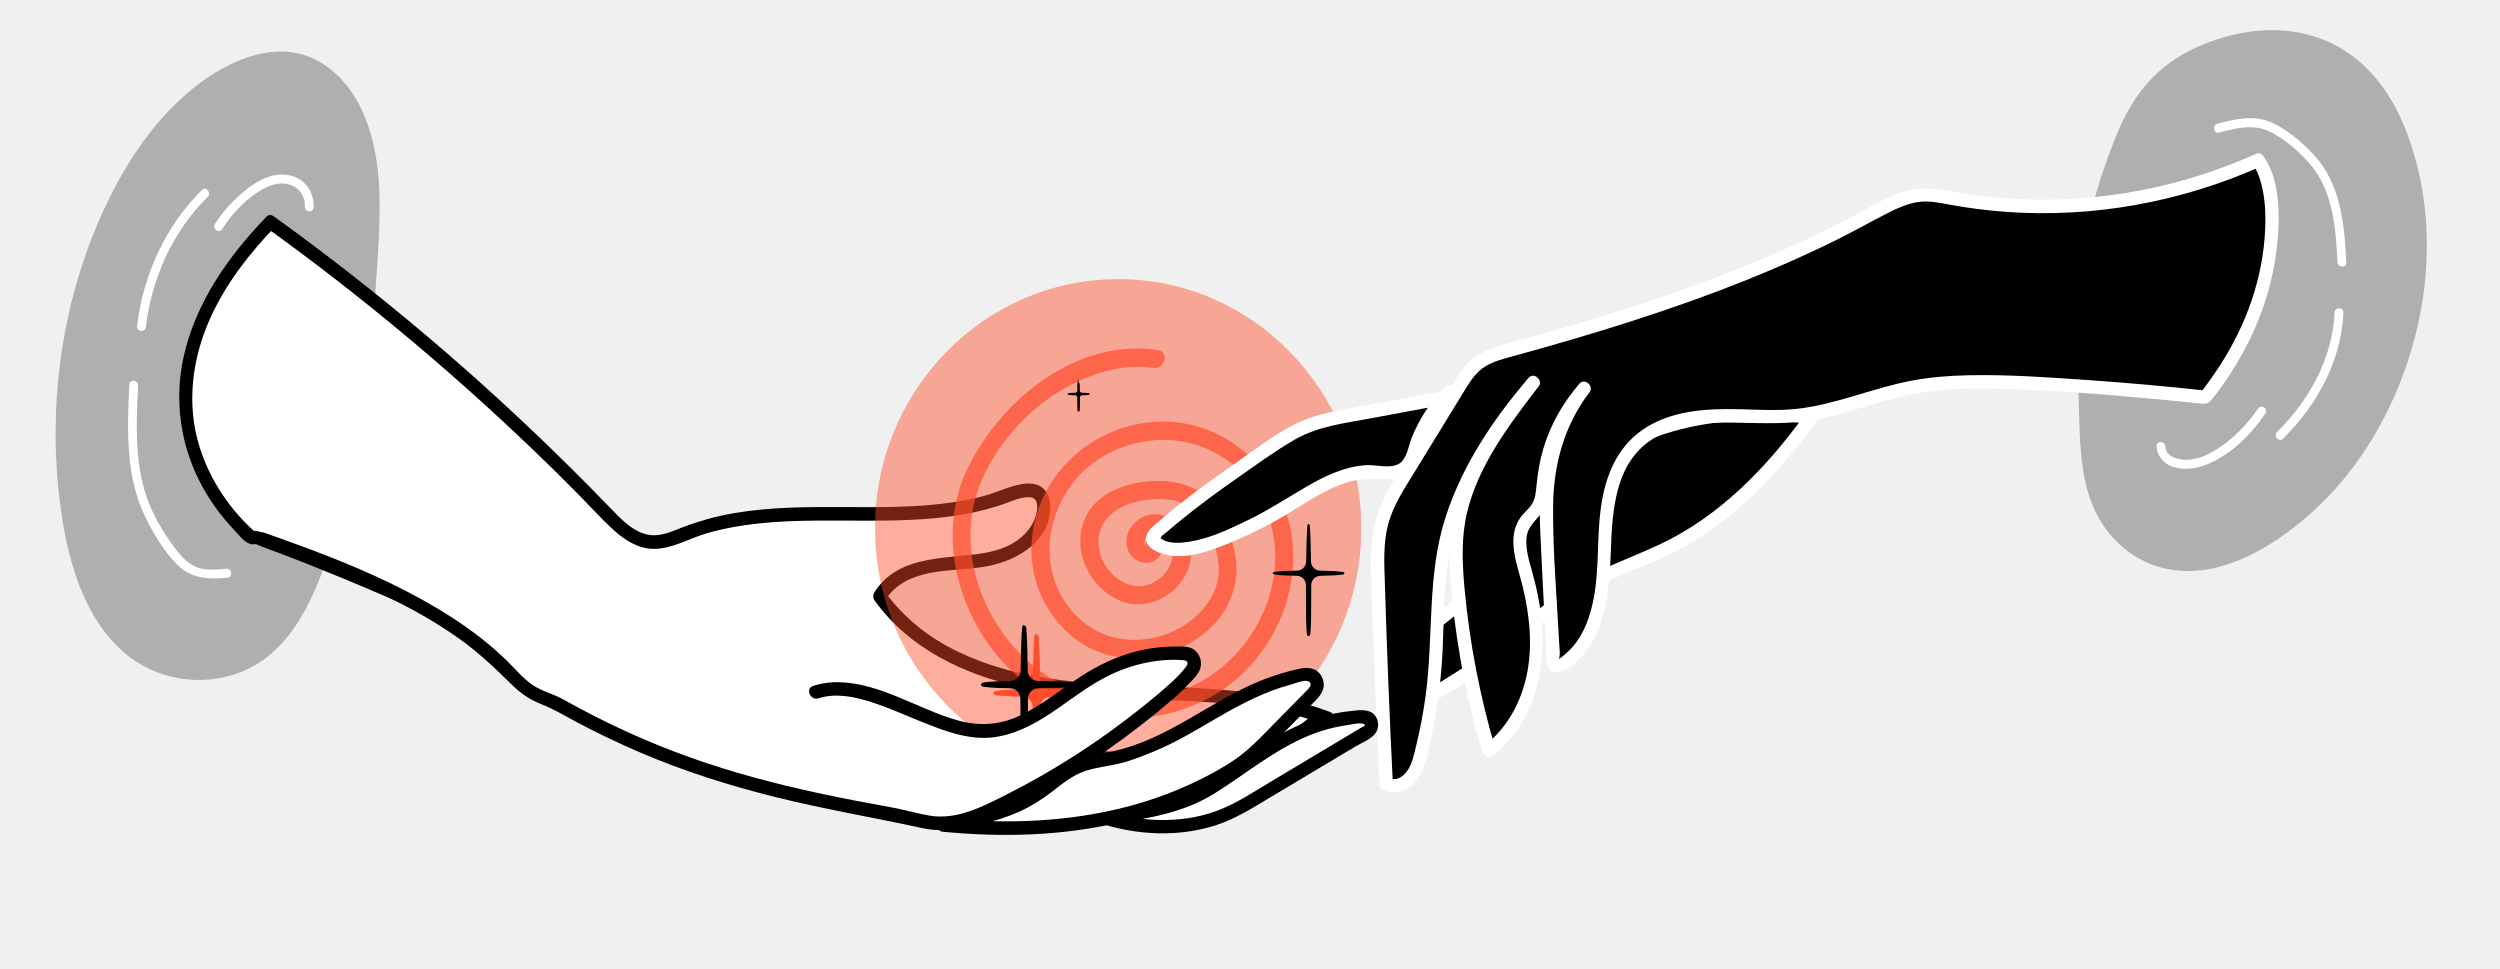
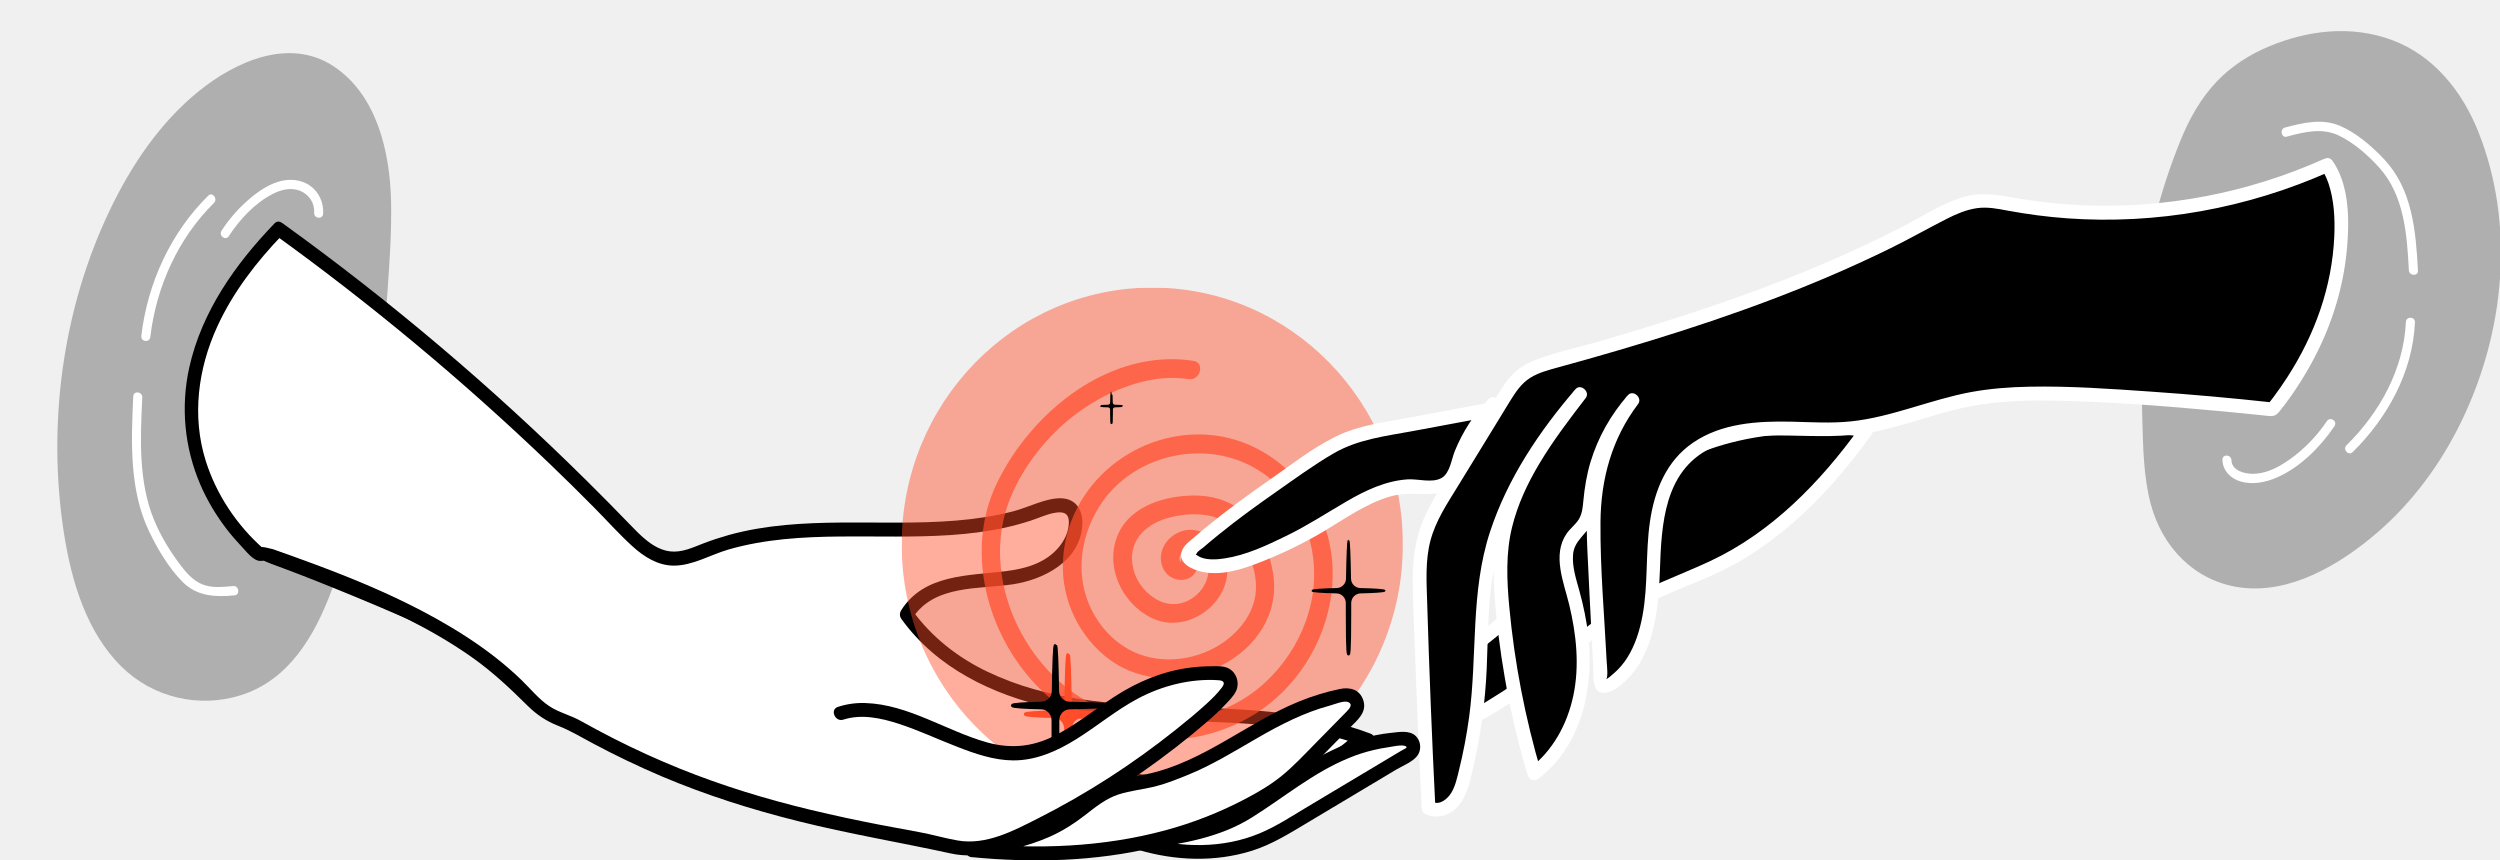
- <svg xmlns="http://www.w3.org/2000/svg" width="387" height="150" fill="none">
+ <svg xmlns="http://www.w3.org/2000/svg" fill="none">
  <path fill="#afafaf" d="M55.648 57.262c-.049 9.875-2.693 19.458-5.893 28.616-1.696 4.846-3.647 9.77-7.049 13.33-5.956 6.228-16.119 6.731-22.716 1.127-5.646-4.797-8.214-12.837-9.4-20.584-2.395-15.679-.23-32.106 6.11-46.224 4.021-8.937 9.881-17.15 17.841-21.809 3.657-2.14 7.949-3.5 11.985-2.307 4.822 1.43 8.372 6.339 9.915 11.612 1.545 5.282 1.415 10.933 1.127 16.448-.348 6.775-.9 13.545-1.66 20.27" />
  <path fill="#afafaf" d="M54.637 57.138c-.068 8.18-1.868 16.19-4.348 23.935-2.15 6.709-4.425 14.802-10.274 19.118-4.909 3.617-11.729 3.916-16.973.989-6.053-3.377-9.078-10.558-10.598-17.162-3.401-14.8-2.022-31.063 3.239-45.276 2.512-6.804 5.952-13.346 10.686-18.794 4.402-5.064 11.32-10.723 18.315-9.846s10.76 8.881 11.657 15.432c.595 4.285.39 8.63.154 12.941-.236 4.313-.553 8.58-.951 12.851-.2 2.098-.418 4.199-.647 6.292-.15 1.35 1.88 1.599 2.029.248.52-4.64.948-9.296 1.273-13.953.326-4.658.635-9.048.547-13.574-.15-7.512-2.142-16.155-8.706-20.427-6.565-4.273-14.574-.754-20.213 3.813-5.795 4.696-10.11 11.101-13.343 17.867-7.123 14.886-9.407 32.221-6.88 48.505 1.13 7.233 3.392 14.858 8.642 20.039 4.718 4.658 11.623 6.271 17.896 4.305 7.232-2.259 11.094-8.868 13.677-15.758 2.996-7.999 5.516-16.377 6.46-24.914.234-2.122.365-4.256.376-6.39.012-1.348-2.018-1.606-2.029-.25z" />
  <path fill="#fff" d="M34.37 35.47c1.659-2.53 3.876-4.918 6.538-6.307 1.266-.661 2.747-1.043 4.119-.52 1.372.524 2.26 1.823 2.161 3.304-.064.899 1.285 1.067 1.349.168.112-1.644-.622-3.27-1.944-4.208-1.412-1-3.216-1.096-4.826-.6-1.794.555-3.404 1.761-4.805 3.02a22 22 0 0 0-3.677 4.319c-.488.747.6 1.58 1.087.832zM35.034 88.029c-1.366.136-2.766.288-4.111-.071-1.345-.36-2.45-1.356-3.354-2.487-1.765-2.212-3.357-4.755-4.44-7.397-2.355-5.766-2.05-12.24-1.758-18.363.046-.9-1.31-1.077-1.354-.168-.317 6.78-.608 14.004 2.366 20.252 1.282 2.686 2.996 5.571 5.093 7.665s4.874 2.269 7.758 1.97c.868-.087.669-1.48-.2-1.392zM22.578 50.624c.898-7.578 4.194-14.838 9.556-20.134.626-.62-.209-1.723-.853-1.1-5.627 5.555-9.11 13.11-10.055 21.066-.11.9 1.242 1.068 1.352.168M41.87 34.389C20.23 56.73 29.859 75.222 38.95 83.223l.62-.078c16.351 5.836 36.617 15.415 53.405 22.65 4.753 2.05 11.211 4.592 16.231 5.759 4.31 1.003 19.67 5.27 24.05 5.864 14.604 1.981 18.23-3.934 32.665-.962 6.101 1.254 14.298 1.886 20.513 1.503s12.497-2.291 17.336-6.361l1.713-.428c-11.516-4.422-24.206-3.492-36.475-4.35-12.269-.859-25.526-4.29-32.792-14.545 1.829-3.069 5.489-4.388 8.932-4.86 3.442-.47 7.015-.347 10.299-1.541 3.285-1.194 6.336-4.218 6.135-7.812-.016-.367-.079-.745-.235-1.071-.798-1.684-3.197-1.139-4.894-.476-15.854 6.176-34.274-.131-50.148 5.973-1.741.67-3.514 1.505-5.365 1.405-2.837-.153-5.093-2.386-7.099-4.468a384.3 384.3 0 0 0-51.964-45.047" />
  <path fill="#000" d="M41.23 33.568c-5.82 6.04-10.923 13.199-12.8 21.643a28.75 28.75 0 0 0 1.668 17.596c1.023 2.368 2.365 4.601 3.916 6.632a35 35 0 0 0 2.29 2.671c.698.725 1.741 2.143 2.784 2.15.146-.003.59-.025.497-.04.15.025.932.386 1.26.505 1.022.37 2.036.752 3.051 1.142q3.164 1.21 6.295 2.483c4.461 1.803 8.898 3.695 13.312 5.61 8.807 3.822 17.554 7.796 26.354 11.639 4.152 1.814 8.325 3.576 12.594 5.059 3.115 1.076 6.278 1.851 9.455 2.661 6.109 1.565 12.184 3.277 18.352 4.615a41.8 41.8 0 0 0 10.25.927c3.448-.112 7.017-.849 10.512-1.47 3.831-.693 7.636-.927 11.51-.424 2.254.292 4.468.826 6.72 1.166s4.506.584 6.77.752c8.942.667 18.385.358 26.185-4.808.493-.323.965-.671 1.435-1.029.09-.071.644-.611.316-.409.05-.036.188-.029.23-.055.44-.182.979-.247 1.448-.358.918-.229 1.247-1.634.232-2.025-18.52-7.012-39.371-.623-57.495-9.277-4.453-2.127-8.419-5.2-11.359-9.285l.018 1.284c3.231-5.162 10.116-4.372 15.204-5.166 4.488-.7 9.926-3.396 10.343-8.744.178-2.272-.891-4.13-3.217-4.165-2.327-.034-4.833 1.36-7.169 1.962-5.65 1.469-11.505 1.682-17.298 1.697-5.792.014-11.302-.167-16.93.36-2.85.266-5.691.728-8.461 1.492-1.292.363-2.567.78-3.824 1.26-1.584.617-3.236 1.404-4.973 1.212-2.544-.285-4.533-2.436-6.238-4.205a371 371 0 0 0-6.29-6.365 383.578 383.578 0 0 0-45.715-38.715c-1.07-.77-2.292.917-1.212 1.695a385 385 0 0 1 41.32 34.43 337 337 0 0 1 6.602 6.496c1.931 1.943 3.77 4.013 5.788 5.856 1.755 1.601 3.847 2.94 6.26 2.943 2.843.001 5.507-1.636 8.201-2.417 5.469-1.582 11.198-1.909 16.849-1.958s11.044.15 16.558-.218c2.733-.19 5.455-.52 8.131-1.108a43 43 0 0 0 3.845-1.046c1.189-.384 2.35-.953 3.58-1.174 1.318-.243 2.234-.036 2.17 1.564-.049 1.324-.652 2.545-1.469 3.544-2.017 2.454-5.062 3.28-8.035 3.65-5.477.684-12.26.417-15.678 5.874-.252.409-.257.892.019 1.285 5.347 7.44 13.731 11.376 22.281 13.326 9.825 2.244 19.925 1.737 29.897 2.443 5.947.426 11.884 1.298 17.507 3.43l.233-2.024c-.601.15-1.266.226-1.844.468-.69.287-1.299.95-1.914 1.387q-1.097.768-2.267 1.405c-2.977 1.62-6.215 2.627-9.531 3.154-6.293.992-12.915.511-19.198-.354-3.171-.443-6.291-1.234-9.491-1.501a36.2 36.2 0 0 0-8.009.237c-5.046.703-9.931 2.015-15.073 1.852-4.434-.141-8.675-1.164-12.967-2.227s-8.787-2.273-13.189-3.404c-5.245-1.339-10.337-2.949-15.373-5.003-5.988-2.446-11.894-5.15-17.807-7.777-12.198-5.424-24.38-10.935-36.9-15.532-1.022-.38-1.892-.774-2.98-.652l.758.194c-3.933-3.485-7.016-8.06-8.622-13.168-2.107-6.705-1.154-13.87 1.74-20.172 2.385-5.201 5.929-9.768 9.838-13.825.916-.948-.344-2.607-1.275-1.638z" />
  <g clip-path="url(#a)">
    <path fill="#ff4c29" stroke="#ff4c29" stroke-miterlimit="10" stroke-width=".5" d="M169.285 107.283c0-.151-4.257-.274-6.759-.321-.979-.019-1.773-.831-1.791-1.833-.056-4.042-.167-6.79-.296-6.79s-.24 2.739-.295 6.79c-.019 1.002-.804 1.814-1.792 1.833-2.502.047-4.312.17-4.312.321s1.782.274 4.275.321c.998.019 1.792.85 1.792 1.87v1.936c0 7.216.147 10.143.332 10.143s.333-2.927.333-10.143v-1.936c0-1.02.794-1.851 1.791-1.87 2.484-.047 6.722-.17 6.722-.321Z" />
    <path fill="#ff4c29" d="M173.088 120.341c20.79 0 37.644-17.268 37.644-38.57 0-21.3-16.854-38.569-37.644-38.569s-37.643 17.268-37.643 38.57c0 21.301 16.853 38.569 37.643 38.569" opacity=".45" />
    <path fill="#ff4c29" d="M177.272 84.319c.241-1.065.037.513.056.01-.019.522-.177-.647-.167-.343-.019-.484.194-.865.565-1.16.752-.617 1.781-.408 2.524.105 1.948 1.322 1.465 4.04.185 5.684-1.503 1.92-3.998 2.7-6.206 1.673-1.929-.884-3.46-2.7-3.979-4.8-.993-3.944 1.586-6.644 5.092-7.651 1.893-.542 3.989-.751 5.937-.437 2.598.408 4.379 2.024 5.594 4.343s2.096 5.123 1.697 7.718c-.333 2.195-1.558 4.125-3.107 5.636-3.488 3.403-8.868 4.79-13.506 3.45-4.24-1.226-7.561-4.885-8.859-9.143-1.401-4.562-.39-9.533 2.133-13.468 4.861-7.556 15.417-10.027 23.108-5.712 6.298 3.526 9.564 10.35 9.007 17.612s-5.232 14.447-11.837 17.878c-8.089 4.201-18.302 3.231-25.426-2.538-7.087-5.731-11.354-15.692-9.379-24.902 1.058-4.942 4.156-9.704 7.635-13.22s8.154-6.369 12.959-7.633c2.356-.618 4.833-.846 7.245-.466 1.753.276 2.504-2.47.742-2.746-12.412-1.94-24.258 7.47-29.527 18.353-5.222 10.778-1.039 24.37 7.57 31.964s21.103 8.772 30.816 2.956c7.866-4.715 12.829-14.096 11.948-23.458s-8.368-17.63-17.996-18.657c-11.169-1.188-21.976 7.309-22.431 19.095-.222 5.721 2.477 11.281 7.004 14.618 4.889 3.602 11.493 3.564 16.781.893 5.287-2.67 8.701-7.813 7.811-13.715-.455-3.022-1.735-6.225-3.739-8.526-2.003-2.3-5.037-3.298-8.079-3.298-4.203 0-9.453 1.426-11.42 5.656-2.309 4.98.659 10.996 5.464 12.954 5.39 2.205 12.18-3.07 10.668-9.134-.622-2.5-3.052-4.448-5.603-4.315-2.681.143-5.046 2.985-3.877 5.703 1.02 2.376 4.628 2.557 5.268-.228.409-1.787-2.272-2.547-2.68-.76z" opacity=".7" />
    <path fill="#000" stroke="#000" stroke-miterlimit="10" stroke-width=".25" d="M208.01 88.736c0-.127-1.535-.233-3.666-.275a1.557 1.557 0 0 1-1.525-1.544c-.052-3.416-.147-5.722-.251-5.722s-.198 2.316-.251 5.722a1.564 1.564 0 0 1-1.525 1.544c-2.131.042-3.666.148-3.666.275s1.514.233 3.635.275c.846.01 1.525.719 1.525 1.576v1.628c0 6.092.125 6.124.282 6.124s.282-.032.282-6.124v-1.628c0-.857.679-1.555 1.525-1.576 2.121-.042 3.635-.148 3.635-.275ZM168.538 60.993c0-.034-.443-.06-1.065-.074a.437.437 0 0 1-.443-.417c-.015-.922-.043-1.547-.072-1.547s-.057.626-.071 1.547c0 .228-.2.41-.444.417-.622.013-1.065.04-1.065.074s.443.06 1.058.074a.44.44 0 0 1 .444.423v.444c0 1.648.035 1.654.085 1.654s.086-.006.086-1.654v-.444c0-.228.193-.423.444-.423.614-.014 1.058-.04 1.058-.074z" />
    <path fill="#000" stroke="#000" stroke-miterlimit="10" stroke-width=".5" d="M167.43 105.979c0-.152-4.277-.275-6.791-.323-.983-.019-1.781-.836-1.799-1.844-.056-4.068-.167-6.834-.297-6.834s-.241 2.757-.297 6.834c-.018 1.008-.807 1.825-1.799 1.844-2.514.048-4.332.171-4.332.323s1.79.276 4.294.323c1.002.019 1.8.856 1.8 1.882v1.949c0 7.261.148 10.208.334 10.208s.334-2.947.334-10.208v-1.949c0-1.026.798-1.863 1.8-1.882 2.495-.047 6.753-.171 6.753-.323Z" />
  </g>
  <path fill="#afafaf" d="M323.219 50.036c-.904-8.1 1.152-16.52 3.889-24.708 1.445-4.336 3.173-8.785 6.68-12.422 6.135-6.38 17.589-8.958 25.602-5.77 6.857 2.727 10.558 8.761 12.653 14.862 4.245 12.34 3.388 26.266-2.416 39.184-3.678 8.185-9.513 16.161-18.062 21.675-3.929 2.538-8.662 4.563-13.343 4.442-5.608-.146-10.097-3.404-12.353-7.399-2.266-3.993-2.668-8.657-2.886-13.24a206 206 0 0 1-.095-16.968" />
  <path fill="#afafaf" d="M324.216 49.807c-.802-7.558.97-15.138 3.255-22.31 2.023-6.366 4.527-12.747 10.248-16.524 4.976-3.287 11.217-4.724 17.029-3.946 6.146.815 11.104 4.768 14.093 10.24 6.486 11.869 6.006 27.218 1.367 39.78-2.295 6.218-5.645 12.106-10.031 17.037-4.619 5.196-10.662 9.947-17.381 11.638-6.206 1.563-12.914-.625-16.143-6.491-1.863-3.397-2.371-7.357-2.597-11.21s-.314-8.035-.293-12.05c.011-2.07.06-4.14.128-6.204.046-1.36-1.994-1.452-2.041-.101-.157 4.44-.175 8.875-.042 13.315.122 4.212.18 8.563 1.244 12.643 1.735 6.662 6.722 11.709 13.476 12.623 7.52 1.023 15.025-3.454 20.623-8.283 5.267-4.542 9.507-10.311 12.573-16.63 6.533-13.451 8.12-29.527 2.583-43.482-2.441-6.154-6.722-11.48-12.91-13.807s-12.746-1.487-18.519.913c-2.874 1.193-5.61 2.918-7.804 5.197-2.493 2.588-4.251 5.762-5.592 9.107-2.924 7.282-5.188 15.37-5.485 23.24a40.4 40.4 0 0 0 .205 5.79c.147 1.345 2.145.872 2-.463z" />
  <path fill="#fff" d="M349.538 63.265c-1.743 2.58-4.063 4.876-6.695 6.472-1.332.81-2.826 1.42-4.378 1.436-1.228.016-3.22-.439-3.264-2.037-.027-.888-1.377-.968-1.357-.068.043 1.636 1.231 2.81 2.702 3.251 1.777.533 3.718.162 5.402-.559 3.503-1.501 6.588-4.572 8.726-7.748.503-.744-.633-1.49-1.136-.747M343.526 20.522c2.583-.693 5.273-1.37 7.792-.169 2.253 1.081 4.433 2.984 6.104 4.852 3.717 4.156 4.146 9.963 4.427 15.372.045.89 1.41.969 1.364.069-.311-5.959-.851-12.21-5.054-16.694-1.84-1.963-4.186-3.991-6.646-5.043-2.687-1.154-5.552-.474-8.269.25-.847.223-.572 1.598.284 1.372zM361.401 48.369c-.321 7.124-3.967 13.637-8.91 18.504-.633.625.278 1.66.92 1.033 5.198-5.118 9.012-11.985 9.352-19.469.046-.901-1.316-.97-1.362-.068" />
  <path fill="#000" d="M280.238 64.753c-5.98 8.326-13.356 15.9-22.469 20.27-3.432 1.639-7.054 2.808-10.45 4.535-9.29 4.724-16.347 13.347-25.739 17.847-.97.462-2.031.888-3.066.68-1.855-.371-2.812-2.718-2.373-4.627s1.852-3.415 3.289-4.708c4.096-3.676 9.024-6.641 11.791-11.457.88-1.526 1.499-3.19 2.452-4.676 1.415-2.21 3.476-3.895 5.499-5.542 3.22-2.618 6.459-5.24 10.033-7.312 9.012-5.222 19.779-6.606 29.967-5.278" />
  <path fill="#fff" d="M279.392 64.183c-5.956 8.265-13.287 15.792-22.48 20.095-4.849 2.272-9.852 3.894-14.367 6.888-4.18 2.775-7.97 6.096-11.929 9.18-2.02 1.57-4.09 3.077-6.274 4.39-1.575.944-5.122 3.6-6.662 1.616-1.541-1.985-.03-4.361 1.39-5.831 1.663-1.726 3.617-3.167 5.466-4.67 1.849-1.502 3.683-3.03 5.255-4.84s2.671-3.89 3.767-6.075c1.212-2.43 2.908-4.269 4.953-5.988s4.227-3.489 6.422-5.11c4.925-3.659 10.332-6.279 16.253-7.628s11.986-1.456 17.951-.703c1.304.165 1.41-1.924.124-2.093-11.21-1.426-22.99.354-32.677 6.75-2.454 1.624-4.781 3.456-7.077 5.309-2.119 1.717-4.31 3.403-5.987 5.599-1.678 2.195-2.502 4.936-4.122 7.185-1.528 2.114-3.516 3.838-5.503 5.478s-3.984 3.1-5.789 4.858c-1.605 1.56-3.128 3.606-3.053 5.987.058 1.985 1.193 4.025 3.172 4.5 2.436.579 5.228-1.379 7.238-2.595 4.611-2.798 8.708-6.38 12.937-9.727 2.168-1.709 4.376-3.352 6.731-4.78 2.519-1.534 5.187-2.703 7.906-3.807 2.941-1.193 5.859-2.41 8.616-4.046 2.6-1.543 5.062-3.349 7.37-5.319 4.59-3.934 8.55-8.58 12.1-13.51.784-1.095-.928-2.203-1.704-1.12z" />
  <path fill="#000" d="M224.266 60.737a22.9 22.9 0 0 0-5.302 8.8c-.328 1.005-.622 2.088-1.393 2.787-1.285 1.169-3.219.77-4.917.705-5.152-.208-9.731 3.151-14.211 5.824a64 64 0 0 1-10.252 4.922c-2.972 1.11-6.397 1.956-9.15.418-.23-.127-.478-.298-.568-.552-.174-.482.244-.967.626-1.311 5.572-4.954 11.741-9.125 17.894-13.283 1.566-1.063 3.15-2.13 4.873-2.877 2.113-.923 4.394-1.353 6.658-1.77 5.267-.976 10.542-1.963 15.809-2.939" />
  <path fill="#fff" d="M223.584 59.964a24.6 24.6 0 0 0-5.056 7.81c-.508 1.256-.731 3.349-2.013 4.043-1.405.77-3.496.103-5.015.187-3.318.204-6.386 1.661-9.244 3.326-2.858 1.664-5.835 3.603-8.919 5.111s-6.112 2.937-9.351 3.436c-1.174.185-2.986.328-4.04-.38-.634-.423-.353.082-.175-.395.104-.262.76-.67.972-.85.761-.66 1.526-1.302 2.304-1.927 2.71-2.2 5.524-4.254 8.387-6.252s5.865-4.218 8.957-6.003c3.638-2.1 7.826-2.572 11.846-3.318s8.2-1.528 12.3-2.292c1.292-.241.87-2.28-.423-2.039-4.029.748-8.058 1.496-12.076 2.25-4.019.756-7.887 1.163-11.436 2.93s-6.603 4.188-9.757 6.387c-3.18 2.213-6.328 4.486-9.336 6.945a78 78 0 0 0-2.137 1.792c-.637.546-1.437 1.11-1.787 1.921-.624 1.454.564 2.367 1.72 2.85 2.857 1.194 6.126.393 8.922-.63a64.4 64.4 0 0 0 10.676-5.08c3.213-1.918 6.386-4.206 9.997-5.228 2.091-.586 4.001-.304 6.117-.365 1.796-.043 3.332-.72 4.19-2.427s1.221-3.537 2.096-5.21a22.5 22.5 0 0 1 3.635-5.062c.921-.962-.444-2.5-1.371-1.526z" />
  <path fill="#000" d="M349.55 24.818c-14.859 6.697-31.61 8.769-47.478 5.87-1.484-.276-2.984-.586-4.498-.512-2.788.14-5.341 1.596-7.814 2.947-17.637 9.622-36.804 15.782-56.049 21.075-1.876.52-3.82 1.064-5.326 2.344-1.069.922-1.834 2.155-2.582 3.375l-8.421 13.734c-1.337 2.183-2.686 4.398-3.402 6.856-.848 2.888-.769 5.962-.677 8.966.314 10.622.739 21.247 1.263 31.858 1.173.699 2.756.153 3.68-.888.925-1.042 1.34-2.441 1.679-3.804a78.7 78.7 0 0 0 2.283-14.38c.349-5.352.152-10.749 1.042-16.035 1.719-10.159 7.366-19.246 14.05-26.985-5.15 6.69-10.498 13.815-11.677 22.231-.44 3.118-.277 6.287.009 9.418a129.7 129.7 0 0 0 4.815 25.28c3.93-2.953 6.306-7.775 7.059-12.696.751-4.93.015-9.975-1.323-14.746-.753-2.662-1.617-5.764-.018-8.026.538-.762 1.31-1.33 1.806-2.111.741-1.17.79-2.637.921-4.019.513-5.323 2.758-10.465 6.285-14.43a27.76 27.76 0 0 0-5.269 11.855c-.77 4.212-.563 8.531-.348 12.801l.878 17.437c.013.244.032.516.199.696.298.321.816.135 1.194-.095 5.079-3.133 6.254-10.093 6.457-16.153.212-6.062.223-12.782 4.222-17.284 3.052-3.435 7.794-4.702 12.283-4.95 4.489-.247 8.997.358 13.476-.116 5.957-.634 11.601-3.137 17.495-4.3 5.662-1.117 11.475-.966 17.218-.704a440 440 0 0 1 28.337 2.206s7.364-8.618 9.458-19.206c2.561-12.942-1.241-17.487-1.241-17.487z" />
  <path fill="#fff" d="M349.083 23.883c-11.407 5.11-23.888 7.489-36.25 6.948a79 79 0 0 1-9.095-.924c-3.01-.485-5.953-1.232-9.023-.256-3.069.975-5.736 2.733-8.53 4.188a177 177 0 0 1-8.89 4.29c-12.132 5.458-24.756 9.612-37.484 13.266-2.966.847-6.037 1.5-8.935 2.588-1.264.473-2.46 1.102-3.46 2.046-1.107 1.055-1.902 2.41-2.706 3.718l-5.296 8.636c-1.767 2.883-3.625 5.596-5.095 8.571-1.471 2.976-2.073 6.207-2.096 9.59-.017 3.735.191 7.474.321 11.202q.418 11.78 1.001 23.548c.016.349.12.762.461.931 1.685.848 3.615.411 4.924-1.014 1.461-1.584 1.896-3.873 2.373-5.915a82.3 82.3 0 0 0 2.028-14.942c.222-5.028.122-10.266 1.168-15.295.91-4.387 2.561-8.594 4.681-12.51 2.449-4.514 5.481-8.678 8.807-12.54l-1.535-1.329c-4.377 5.684-8.894 11.628-10.962 18.662-1.108 3.786-1.288 7.672-1.02 11.568.298 4.356.841 8.694 1.589 12.984a129 129 0 0 0 3.404 14.505c.239.801 1.038 1.035 1.676.535 6.43-4.94 8.327-13.561 7.461-21.345-.261-2.337-.746-4.642-1.369-6.896-.481-1.745-1.089-3.564-.932-5.408.175-2.115 2.014-2.987 2.835-4.757.777-1.664.667-3.589.948-5.367a24.55 24.55 0 0 1 5.778-12.268l-1.535-1.33c-2.329 3.08-4.07 6.631-5.013 10.408-1.035 4.14-1.054 8.398-.866 12.627.203 4.616.461 9.228.69 13.838.061 1.147.113 2.296.174 3.442.052.969-.066 2.147.228 3.078.561 1.821 2.41 1.08 3.497.287 5.356-3.902 6.099-11.382 6.308-17.548.229-6.923.64-14.888 7.571-18.345 3.611-1.805 7.706-1.99 11.629-1.926 4.288.075 8.523.305 12.772-.524 4.249-.83 8.609-2.465 12.963-3.5 4.355-1.034 8.813-1.294 13.264-1.237 8.79.119 17.598.815 26.346 1.63 2.25.212 4.501.434 6.747.676.957.103 1.271-.036 1.817-.714a47 47 0 0 0 3.19-4.515c3.81-6.047 6.259-12.722 6.91-19.886.372-4.073.36-9.065-1.817-12.654a6 6 0 0 0-.413-.609c-.842-1.023-2.344.409-1.502 1.432.036.04.063.08.09.122-.19-.337.069.108.13.227a10 10 0 0 1 .734 1.667c.844 2.517.987 5.272.875 7.914-.334 7.67-2.932 14.827-7.061 21.215a56 56 0 0 1-2.122 3.05c-.219.288-.437.576-.666.858-.111.14.054-.05-.133.164l.749-.278a460 460 0 0 0-18.296-1.634c-6.063-.417-12.168-.862-18.25-.741-2.962.056-5.937.278-8.856.819s-5.973 1.494-8.934 2.369c-2.96.874-5.932 1.694-8.979 2.017s-5.998.12-8.987.05c-5.034-.103-10.47.183-14.827 3.178-3.984 2.738-5.766 7.166-6.444 11.87-.677 4.705-.248 9.43-1.112 14.084-.413 2.217-1.093 4.439-2.303 6.346a10.6 10.6 0 0 1-2.002 2.327c-.19.158-1.011.938-1.263.882.494.105.201-2.254.196-2.5-.354-7.008-.999-14.08-.94-21.107.05-6.483 1.716-12.548 5.65-17.73.705-.933-.754-2.214-1.535-1.329-2.549 2.91-4.495 6.32-5.622 10.063-.564 1.89-.879 3.819-1.066 5.784-.088.963-.174 1.981-.697 2.816-.495.79-1.277 1.351-1.806 2.111-2.22 3.206-.44 7.334.369 10.667 1.073 4.434 1.59 9.177.62 13.721-.913 4.284-3.073 8.227-6.519 10.879l1.677.536c-2.383-8.08-4-16.404-4.778-24.836-.363-3.95-.538-7.983.417-11.886.832-3.418 2.331-6.61 4.123-9.602 2.065-3.456 4.502-6.645 6.948-9.827.717-.927-.764-2.221-1.535-1.33-5.431 6.318-10.212 13.408-12.843 21.438-2.968 9.05-1.876 18.55-3.142 27.854a76 76 0 0 1-1.518 7.945c-.278 1.12-.527 2.338-1.126 3.343-.555.946-1.742 1.972-2.878 1.407l.461.931a1567 1567 0 0 1-1.238-30.935c-.093-3.052-.296-6.23.493-9.23.789-2.998 2.533-5.59 4.128-8.185l5.295-8.636c.866-1.418 1.729-2.845 2.605-4.256.8-1.288 1.651-2.55 2.938-3.362 1.287-.811 2.714-1.17 4.116-1.56 1.544-.424 3.094-.858 4.636-1.29 12.422-3.517 24.759-7.49 36.671-12.622a192 192 0 0 0 8.758-4.031c2.885-1.419 5.644-2.998 8.489-4.436 1.417-.718 2.9-1.346 4.476-1.567s3.124.096 4.647.382c2.938.54 5.891.932 8.873 1.147 13.46.972 27.109-1.496 39.544-7.062 1.205-.536.267-2.384-.938-1.848zM172.06 126.48c4.976-.734 10.083-1.508 14.501-3.987 1.338-.746 2.581-1.645 3.835-2.529 3.645-2.583 7.338-5.146 11.423-6.877 2.982-1.267 6.203-2.064 9.404-2.04 1.144.008 1.522 1.584.528 2.173-5.694 3.403-11.397 6.807-17.09 10.21-1.332.792-2.671 1.594-4.065 2.264-5.805 2.81-13.134 2.861-19.265.994" />
  <path fill="#000" d="M172.204 127.523c5.469-.802 11.034-1.705 15.835-4.716 4.86-3.04 9.24-6.757 14.578-8.94a24 24 0 0 1 3.766-1.212 22 22 0 0 1 2.074-.392c.6-.085 2.075-.448 2.65-.191.526.228-.218.458-.529.648q-.972.588-1.947 1.162c-1.297.777-2.586 1.544-3.883 2.322-2.722 1.622-5.442 3.253-8.155 4.874-2.418 1.442-4.814 3.041-7.412 4.117-5.487 2.292-11.843 2.19-17.453.513-1.25-.369-2.016 1.576-.767 1.945 5.534 1.651 11.525 1.886 17.09.147 3.08-.964 5.812-2.71 8.576-4.357 2.982-1.786 5.956-3.56 8.938-5.345 1.423-.854 2.846-1.708 4.271-2.552 1.07-.639 2.821-1.243 3.337-2.5.345-.854.128-1.873-.518-2.496-.94-.896-2.495-.586-3.657-.469-6.344.629-11.989 3.999-17.181 7.599-3.028 2.103-5.9 4.275-9.381 5.508-3.48 1.234-6.984 1.718-10.52 2.236-1.298.194-1.004 2.265.293 2.07z" />
  <path fill="#fff" d="M146.065 127.71c14.613 1.447 29.486-.107 42.444-7.3 1.44-.799 2.854-1.65 4.164-2.655 1.54-1.191 2.914-2.581 4.287-3.981 2.149-2.179 4.287-4.366 6.436-6.545.016-.012.024-.022.04-.034 1.11-1.133.124-3.055-1.406-2.768-7.154 1.348-12.23 4.729-18.768 8.556-2.438 1.425-6.114 2.886-8.77 3.801-2.369.822-5.82.969-8.073 2.084-1.802.894-3.328 2.242-4.948 3.446-4.437 3.308-10.01 4.465-15.407 5.387" />
  <path fill="#000" d="M145.935 128.753c9.19.889 18.56.669 27.601-1.494 4.393-1.047 8.695-2.54 12.771-4.534 2.068-1.011 4.103-2.121 6.009-3.436s3.524-2.923 5.138-4.558c1.765-1.791 3.529-3.592 5.294-5.392 1.133-1.156 2.656-2.336 2.029-4.184-.549-1.615-2.033-1.965-3.515-1.657a35.6 35.6 0 0 0-6.121 1.873c-7.776 3.158-14.426 9.101-22.744 10.887-2.083.449-4.281.672-6.245 1.582-2.203 1.023-3.966 2.767-5.957 4.123-4.233 2.884-9.375 3.87-14.28 4.715-1.294.222-1 2.292.293 2.07 3.942-.685 7.934-1.462 11.619-3.122 1.82-.822 3.497-1.884 5.077-3.11s3.201-2.562 5.141-3.186c1.739-.556 3.569-.73 5.336-1.158s3.338-1.079 4.954-1.728c3.717-1.495 7.067-3.582 10.539-5.585s7.048-3.843 10.904-4.872c.669-.18 2.08-.796 2.731-.522.816.342.125 1.071-.227 1.427-1.661 1.69-3.331 3.382-4.991 5.081-1.541 1.568-3.056 3.188-4.76 4.574-1.704 1.387-3.612 2.495-5.543 3.504a58.7 58.7 0 0 1-11.947 4.678c-9.416 2.541-19.227 2.878-28.853 1.944-1.297-.125-1.55 1.955-.253 2.08" />
  <path fill="#fff" d="M126.277 107.148c8.048-2.755 18.759 6.723 26.968 6.006 6.547-.569 11.519-6.137 17.391-9.228a24.5 24.5 0 0 1 12.902-2.756c1.154.072 1.773 1.482 1.067 2.432-1.223 1.634-2.772 3.027-4.323 4.345a122.8 122.8 0 0 1-26.038 16.996c-2.61 1.258-5.331 2.45-8.206 2.544-2.366.08-4.634-.834-6.96-1.25-20.127-3.588-35.155-7.327-52.712-17.254-1.442-.819-3.123-1.139-4.482-2.084-1.258-.876-2.3-2.04-3.388-3.141-9.769-9.928-24.924-15.73-37.93-20.296" />
  <path fill="#000" d="M126.686 108.101c2.719-.88 5.672-.233 8.297.616 3.009.978 5.88 2.335 8.829 3.473 2.661 1.041 5.496 2.018 8.379 2.035 3.413.019 6.596-1.387 9.478-3.188 3.117-1.941 5.969-4.341 9.216-6.077 3.672-1.963 7.979-3.055 12.113-2.782.858.053 1.08.395.541 1.111-.685.909-1.521 1.719-2.355 2.481-1.482 1.355-3.039 2.627-4.6 3.871a122 122 0 0 1-9.967 7.166 119 119 0 0 1-10.75 6.158c-3.677 1.86-7.766 4.04-12.052 3.282-1.95-.343-3.849-.911-5.801-1.263-1.951-.353-3.82-.699-5.728-1.068a238 238 0 0 1-10.419-2.242c-6.718-1.609-13.349-3.628-19.777-6.225a128 128 0 0 1-9.928-4.524 142 142 0 0 1-4.916-2.627c-1.53-.862-3.315-1.269-4.77-2.246-1.555-1.046-2.778-2.578-4.123-3.883a49 49 0 0 0-3.991-3.461c-2.785-2.172-5.768-4.067-8.835-5.78-6.314-3.529-13.026-6.26-19.784-8.73a259 259 0 0 0-4.796-1.713c-1.232-.438-1.998 1.51-.766 1.948 7.07 2.486 14.114 5.1 20.835 8.47 3.405 1.707 6.707 3.6 9.835 5.802 3.127 2.202 5.713 4.65 8.38 7.283 1.393 1.383 2.836 2.343 4.636 3.049s3.469 1.706 5.18 2.624a130 130 0 0 0 10.317 4.943c6.653 2.825 13.534 5.002 20.528 6.747 7.573 1.899 15.279 3.183 22.901 4.847 4.35.955 8.305-.553 12.223-2.461a121 121 0 0 0 11.24-6.244 122 122 0 0 0 10.451-7.299 113 113 0 0 0 4.826-3.953 34 34 0 0 0 2.387-2.261c.611-.652 1.395-1.378 1.771-2.21.542-1.216.069-2.687-1.064-3.328-.785-.442-1.752-.365-2.62-.36-1.06.006-2.122.06-3.181.199-4.105.514-7.887 2.089-11.381 4.345-3.249 2.103-6.262 4.66-9.785 6.251-3.104 1.393-6.191 1.54-9.418.634-6.075-1.71-11.794-5.691-18.224-5.903a11.9 11.9 0 0 0-4.151.578c-1.25.404-.422 2.318.819 1.915" />
  <defs>
    <clipPath id="a">
      <path fill="#fff" d="M135.445 43.202h75.287v77.376h-75.287z" />
    </clipPath>
  </defs>
</svg>
